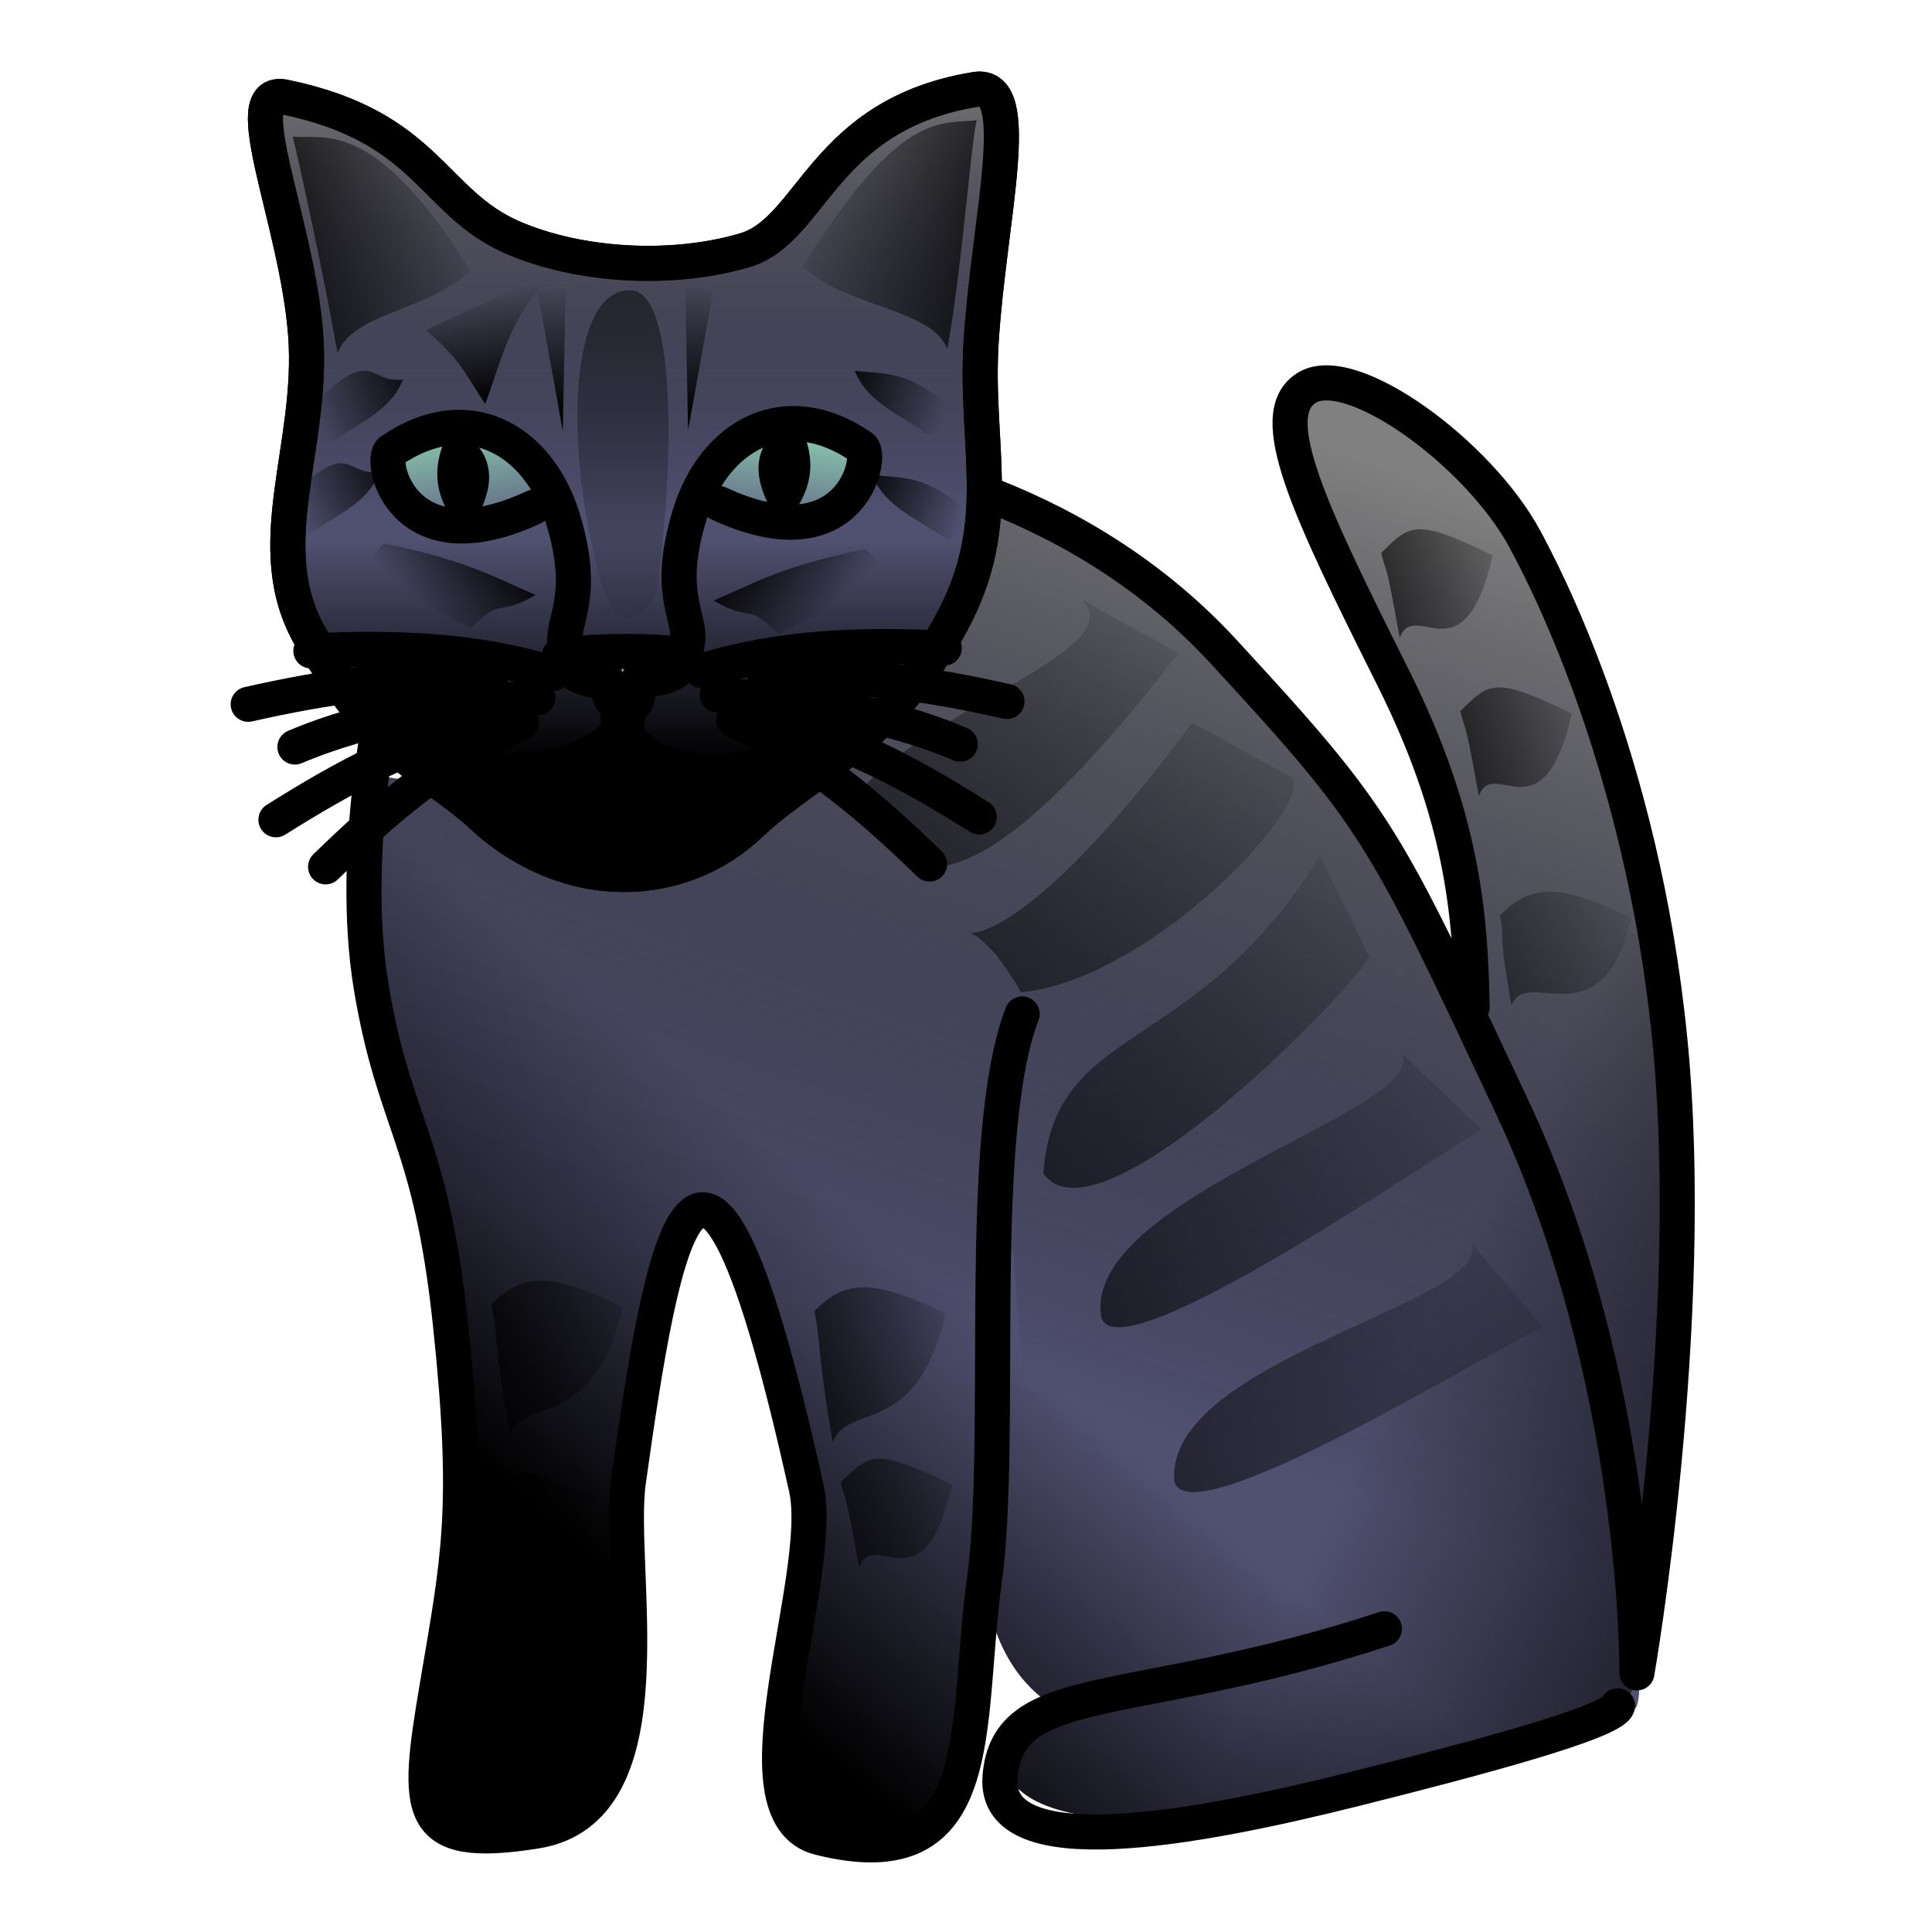
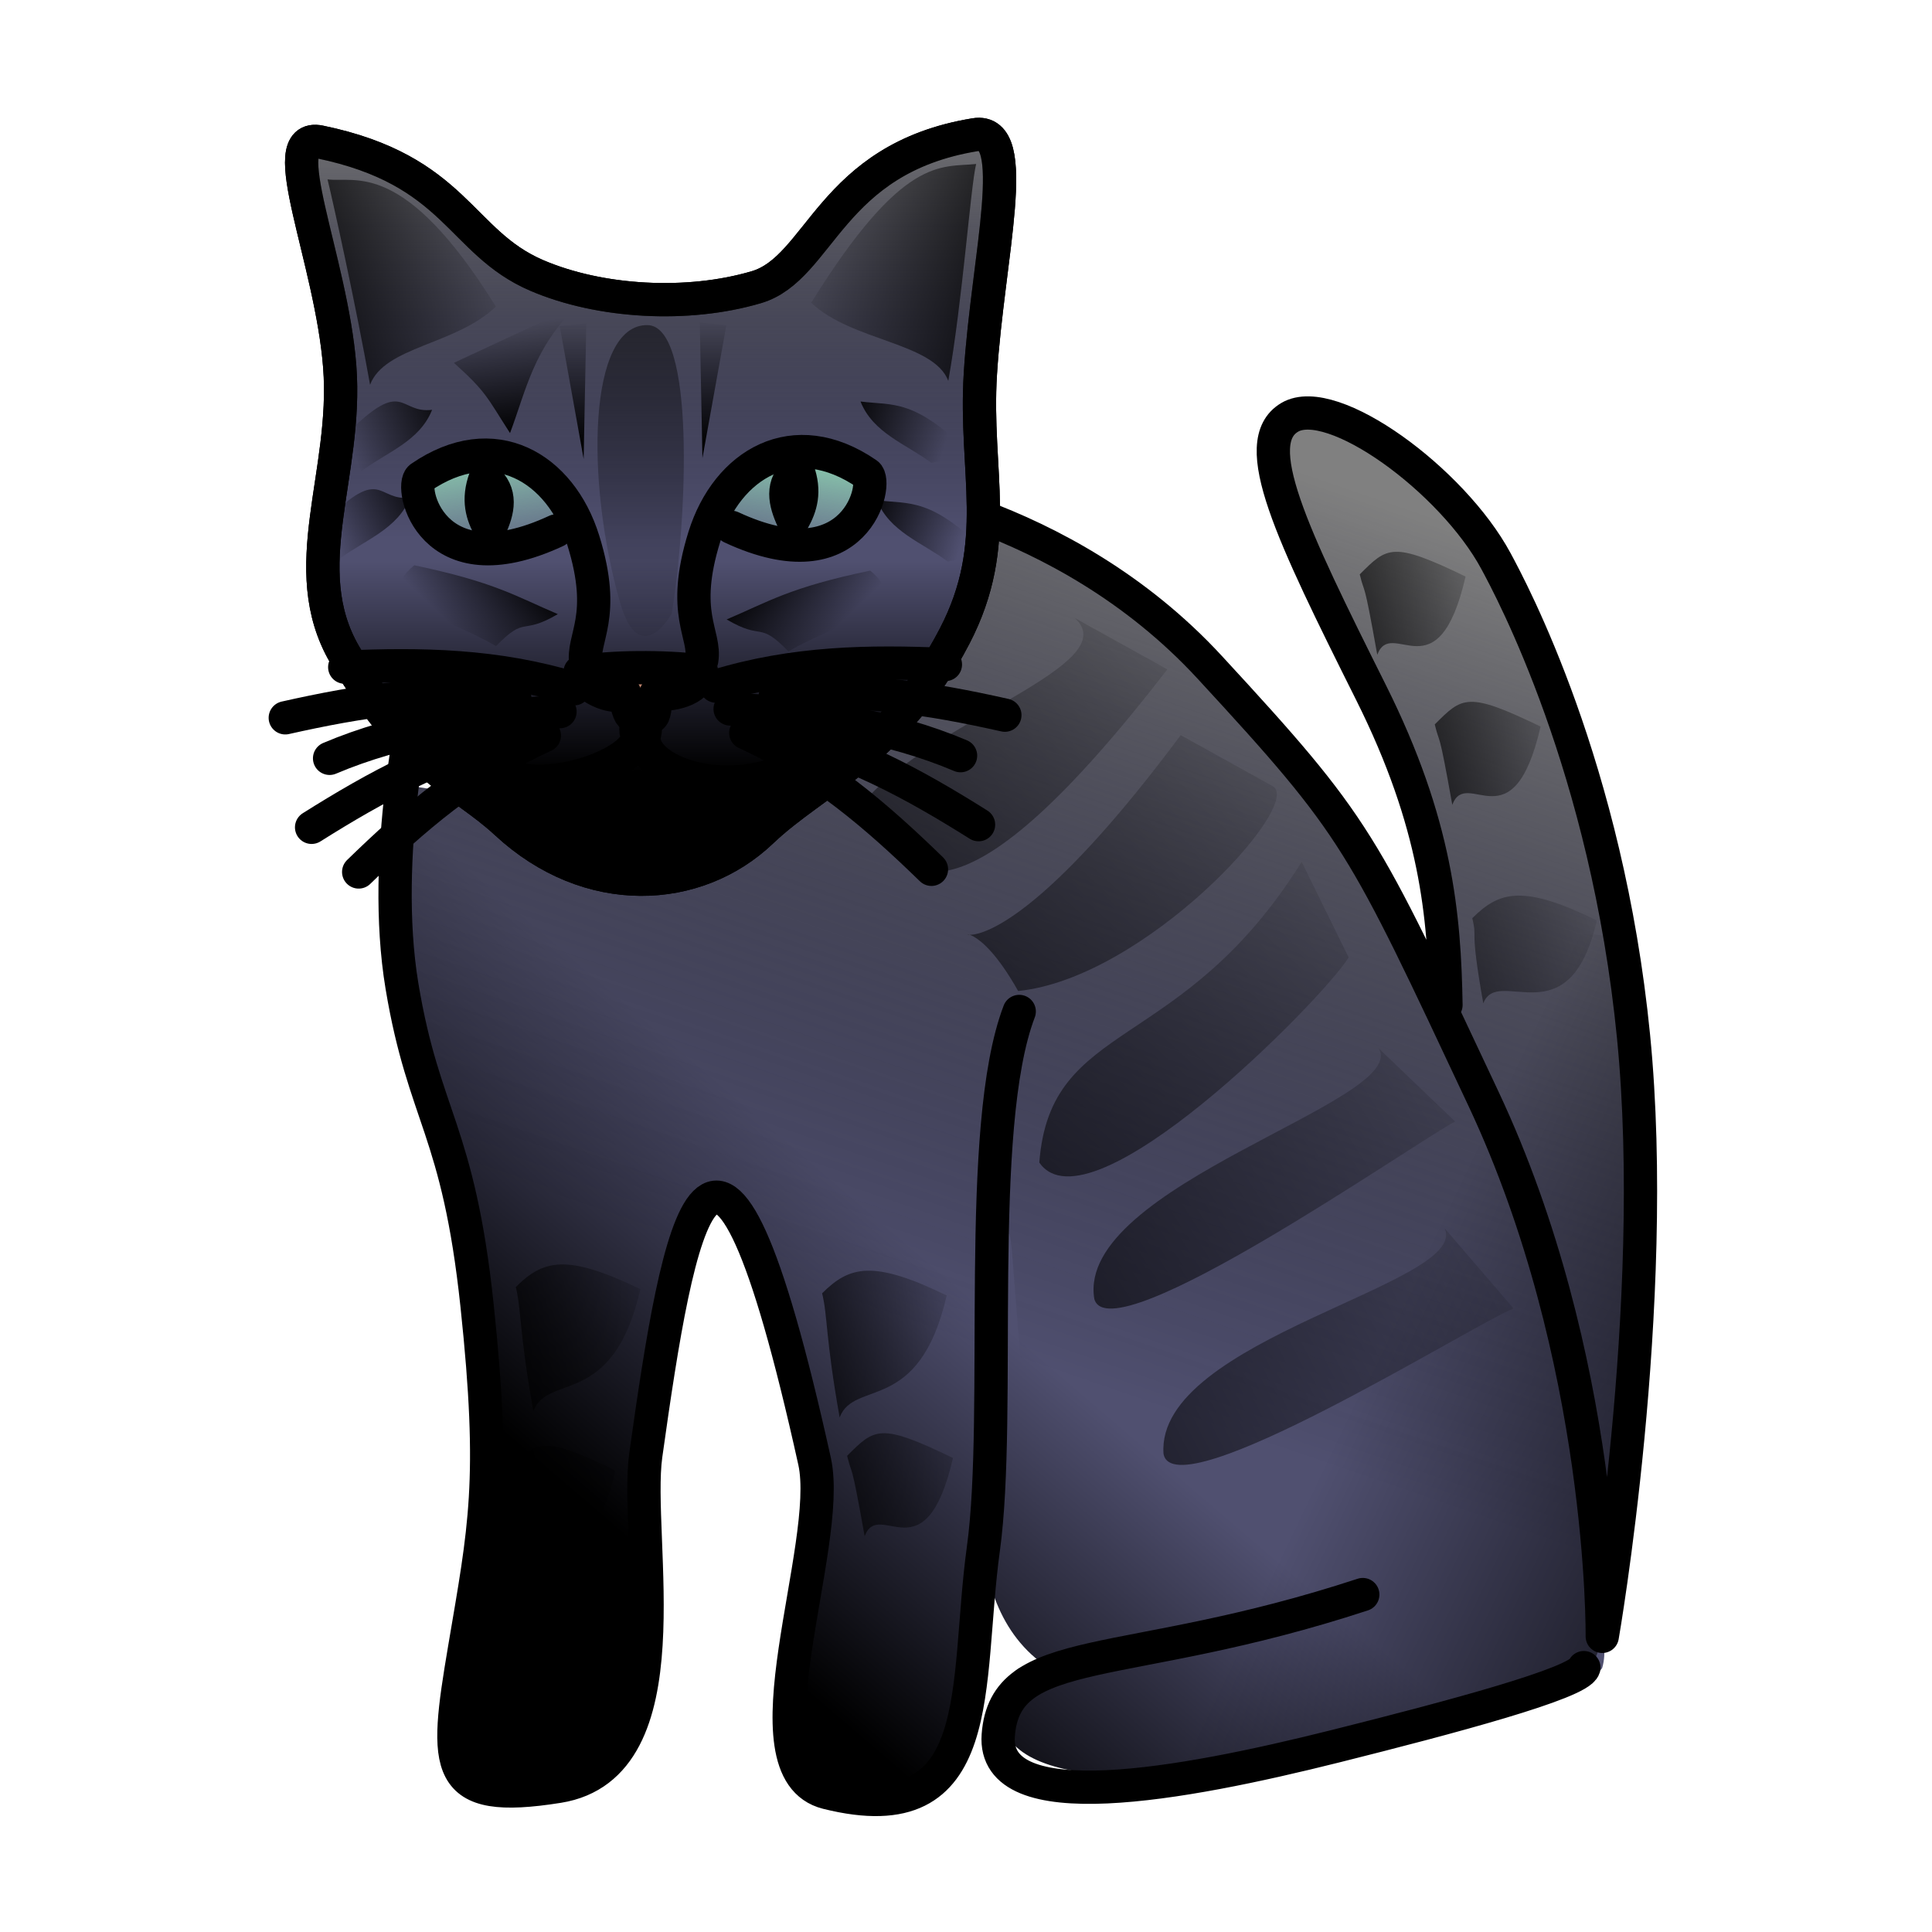
- <svg xmlns="http://www.w3.org/2000/svg" xmlns:xlink="http://www.w3.org/1999/xlink" overflow="hidden" viewBox="3 18 881 881" id="svg36220" version="1.0">
+ <svg xmlns="http://www.w3.org/2000/svg" xmlns:xlink="http://www.w3.org/1999/xlink" overflow="hidden" viewBox="-21 -6 929 929" id="svg36220" version="1.0">
  <defs id="defs36222">
    <linearGradient xlink:href="#linearGradient2507" id="linearGradient3296" gradientUnits="userSpaceOnUse" x1="472.81" y1="747.087" x2="472.81" y2="566.33" gradientTransform="matrix(0.559455,0,0,0.559455,27.3235,-53.02605)" />
    <linearGradient id="linearGradient3284">
      <stop style="stop-color:#808080;stop-opacity:1;" offset="0" id="stop3286" />
      <stop style="stop-color:#000000;stop-opacity:0;" offset="1" id="stop3288" />
    </linearGradient>
    <linearGradient xlink:href="#linearGradient3284" id="linearGradient3290" x1="466.629" y1="160.42" x2="466.629" y2="546.33" gradientUnits="userSpaceOnUse" gradientTransform="matrix(0.559455,0,0,0.559455,27.3235,-53.02605)" />
    <linearGradient xlink:href="#linearGradient3268" id="linearGradient3278" gradientUnits="userSpaceOnUse" x1="337.506" y1="472.642" x2="352.788" y2="578.182" gradientTransform="matrix(-0.559456,0,0,0.559456,549.4887,-52.09384)" />
    <linearGradient id="linearGradient3268">
      <stop style="stop-color:#8accae;stop-opacity:1;" offset="0" id="stop3270" />
      <stop style="stop-color:#9fc1cd;stop-opacity:0;" offset="1" id="stop3272" />
    </linearGradient>
    <linearGradient xlink:href="#linearGradient3268" id="linearGradient3274" x1="337.506" y1="472.642" x2="352.788" y2="578.182" gradientUnits="userSpaceOnUse" gradientTransform="matrix(0.559456,0,0,0.559456,27.32348,-53.02622)" />
    <linearGradient xlink:href="#linearGradient2305" id="linearGradient2313" x1="2087.14" y1="-485" x2="2033.252" y2="-862.516" gradientUnits="userSpaceOnUse" gradientTransform="matrix(0.135611,0,0,0.135611,-56.0192,268.0155)" />
    <linearGradient xlink:href="#linearGradient2305" id="linearGradient2311" x1="2394.735" y1="-485" x2="2394.735" y2="-938.333" gradientUnits="userSpaceOnUse" gradientTransform="matrix(0.135611,0,0,0.135611,-70.21801,275.0347)" />
    <linearGradient xlink:href="#linearGradient2305" id="linearGradient2317" gradientUnits="userSpaceOnUse" gradientTransform="matrix(1.323656e-2,-0.134963,0.134963,1.323656e-2,204.0726,567.4393)" x1="2470.081" y1="-364.988" x2="2309.711" y2="-733.761" />
    <linearGradient xlink:href="#linearGradient2305" id="linearGradient2323" gradientUnits="userSpaceOnUse" x1="2234.743" y1="-614.407" x2="1987.283" y2="-832.365" gradientTransform="matrix(5.436992e-3,-0.135501,0.135501,5.436992e-3,301.7144,571.9769)" />
    <linearGradient xlink:href="#linearGradient2305" id="linearGradient2333" gradientUnits="userSpaceOnUse" x1="3417.107" y1="711.97" x2="1424.29" y2="-1470.32" gradientTransform="matrix(-0.135611,0,0,0.135611,769.5485,490.5709)" />
    <linearGradient xlink:href="#linearGradient2305" id="linearGradient2335" gradientUnits="userSpaceOnUse" gradientTransform="matrix(-0.135611,0,0,0.135611,646.6309,274.6346)" x1="2394.735" y1="-485" x2="2394.735" y2="-938.333" />
    <linearGradient xlink:href="#linearGradient2305" id="linearGradient2337" gradientUnits="userSpaceOnUse" gradientTransform="matrix(-1.323656e-2,-0.134963,-0.134963,1.323656e-2,372.8463,568.7171)" x1="2437.968" y1="-388.633" x2="2293.654" y2="-745.584" />
    <linearGradient xlink:href="#linearGradient2305" id="linearGradient2339" gradientUnits="userSpaceOnUse" gradientTransform="matrix(-5.436992e-3,-0.135501,-0.135501,5.436992e-3,273.9263,574.5338)" x1="2234.743" y1="-614.407" x2="1987.283" y2="-832.365" />
    <linearGradient xlink:href="#linearGradient2305" id="linearGradient2363" gradientUnits="userSpaceOnUse" x1="1647.14" y1="-382.909" x2="2633.252" y2="-582.909" gradientTransform="matrix(0.122631,0,0,0.122631,-96.49093,199.2562)" />
    <linearGradient xlink:href="#linearGradient2305" id="linearGradient2367" gradientUnits="userSpaceOnUse" gradientTransform="matrix(-0.122631,0,0,0.122631,683.0004,197.3913)" x1="1647.14" y1="-382.909" x2="2633.252" y2="-582.909" />
    <linearGradient xlink:href="#linearGradient2305" id="linearGradient3256" gradientUnits="userSpaceOnUse" gradientTransform="matrix(0.133886,-2.155478e-2,-2.155478e-2,-0.133886,-43.03392,170.2316)" x1="2653.51" y1="1167.897" x2="2228.905" y2="-1469.516" />
    <linearGradient xlink:href="#linearGradient2305" id="linearGradient3260" gradientUnits="userSpaceOnUse" gradientTransform="matrix(-1.323656e-2,-0.134963,-0.134963,1.323656e-2,364.9345,521.246)" x1="2437.968" y1="-388.633" x2="2293.654" y2="-745.584" />
    <linearGradient id="linearGradient2305">
      <stop style="stop-color:#000000;stop-opacity:1;" offset="0" id="stop2307" />
      <stop style="stop-color:#000000;stop-opacity:0;" offset="1" id="stop2309" />
    </linearGradient>
    <linearGradient xlink:href="#linearGradient2305" id="linearGradient3264" gradientUnits="userSpaceOnUse" gradientTransform="matrix(1.323656e-2,-0.134963,0.134963,1.323656e-2,214.6218,525.2427)" x1="2470.081" y1="-364.988" x2="2309.711" y2="-733.761" />
    <linearGradient id="linearGradient2507">
      <stop style="stop-color:#000000;stop-opacity:1;" offset="0" id="stop2509" />
      <stop style="stop-color:#505070;stop-opacity:1;" offset="1" id="stop2511" />
    </linearGradient>
    <linearGradient xlink:href="#linearGradient2305" id="linearGradient6310" gradientUnits="userSpaceOnUse" gradientTransform="matrix(-0.135611,0,0,0.135611,820.4707,546.8879)" x1="3417.107" y1="711.97" x2="1424.29" y2="-1470.32" />
    <linearGradient xlink:href="#linearGradient2305" id="linearGradient6314" gradientUnits="userSpaceOnUse" gradientTransform="matrix(-0.135611,0,0,0.135611,858.931,613.6362)" x1="3417.107" y1="711.97" x2="1424.29" y2="-1470.32" />
    <linearGradient xlink:href="#linearGradient2305" id="linearGradient6318" gradientUnits="userSpaceOnUse" gradientTransform="matrix(-0.131149,-3.44993e-2,-3.44993e-2,0.131149,852.8161,751.1836)" x1="3417.107" y1="711.97" x2="1424.29" y2="-1470.32" />
    <linearGradient xlink:href="#linearGradient2305" id="linearGradient6322" gradientUnits="userSpaceOnUse" gradientTransform="matrix(-0.127182,-4.706129e-2,-4.706129e-2,0.127182,861.1326,866.569)" x1="3417.107" y1="711.97" x2="1424.29" y2="-1470.32" />
    <linearGradient xlink:href="#linearGradient2305" id="linearGradient6326" gradientUnits="userSpaceOnUse" gradientTransform="matrix(0.122631,0,0,0.122631,-17.98409,692.7969)" x1="1647.14" y1="-382.909" x2="2633.252" y2="-582.909" />
    <linearGradient xlink:href="#linearGradient2305" id="linearGradient6330" gradientUnits="userSpaceOnUse" gradientTransform="matrix(0.122631,0,0,0.122631,-20.99005,779.9697)" x1="1647.14" y1="-382.909" x2="2633.252" y2="-582.909" />
    <linearGradient xlink:href="#linearGradient2305" id="linearGradient6334" gradientUnits="userSpaceOnUse" gradientTransform="matrix(0.122631,0,0,0.122631,129.308,695.8028)" x1="1647.14" y1="-382.909" x2="2633.252" y2="-582.909" />
    <linearGradient xlink:href="#linearGradient2305" id="linearGradient6338" gradientUnits="userSpaceOnUse" gradientTransform="matrix(0.122631,0,0,0.122631,141.3319,773.9578)" x1="1647.14" y1="-382.909" x2="2633.252" y2="-582.909" />
    <linearGradient xlink:href="#linearGradient2305" id="linearGradient6342" gradientUnits="userSpaceOnUse" gradientTransform="matrix(0.122631,0,0,0.122631,441.928,515.4452)" x1="1290.379" y1="-26.147" x2="2633.252" y2="-582.909" />
    <linearGradient xlink:href="#linearGradient2305" id="linearGradient6346" gradientUnits="userSpaceOnUse" gradientTransform="matrix(0.122631,0,0,0.122631,423.8922,422.2604)" x1="1647.14" y1="-382.909" x2="2633.252" y2="-582.909" />
    <linearGradient xlink:href="#linearGradient2305" id="linearGradient6350" gradientUnits="userSpaceOnUse" gradientTransform="matrix(0.122631,0,0,0.122631,387.8207,350.1173)" x1="1647.14" y1="-382.909" x2="2633.252" y2="-582.909" />
    <linearGradient xlink:href="#linearGradient3284" id="linearGradient6369" gradientUnits="userSpaceOnUse" x1="539.627" y1="160.312" x2="387.865" y2="602.174" gradientTransform="matrix(0.961908,0,0,0.961908,3.965014,38.36902)" />
    <linearGradient xlink:href="#linearGradient2507" id="linearGradient6373" gradientUnits="userSpaceOnUse" x1="412.631" y1="830.207" x2="545.043" y2="675.333" gradientTransform="matrix(0.961908,0,0,0.961908,3.965014,38.36902)" />
    <linearGradient xlink:href="#linearGradient2305" id="linearGradient6389" gradientUnits="userSpaceOnUse" gradientTransform="matrix(-0.127182,-4.706129e-2,-4.706129e-2,0.127182,903.5076,934.7828)" x1="585.863" y1="-458.222" x2="2624.375" y2="-647.816" />
  </defs>
  <g id="layer1">
    <path style="fill:url(#linearGradient6373);fill-opacity:1;fill-rule:evenodd;stroke:none;stroke-width:16;stroke-linecap:round;stroke-linejoin:round;stroke-miterlimit:4;stroke-dasharray:none;stroke-opacity:1" d="M 450.35,232.254 C 370.364,378.224 209.517,384.453 166.287,369.025 C 166.287,369.025 161.778,405.096 172.299,468.221 C 182.82,531.347 199.352,536.607 208.37,621.526 C 217.388,706.444 212.128,728.989 202.358,786.853 C 192.589,844.718 191.744,861.863 247.448,852.985 C 309.451,843.102 283.904,733.837 289.531,693.669 C 305.149,582.182 322.865,480.562 370.692,696.675 C 379.667,737.229 334.722,845.495 376.704,855.99 C 454.859,875.529 442.835,804.138 451.853,738.758 C 460.871,673.378 433.411,754.637 477.013,791.355 C 506.135,815.878 463.914,770.6 460.612,815.938 C 457.663,856.426 547.205,853.297 620.983,834.819 C 674.913,821.313 747.189,803.386 749.443,795.871 C 751.698,788.356 749.443,780.841 749.443,780.841 C 749.443,780.841 777.249,621.526 764.473,492.269 C 751.698,363.013 705.609,277.312 698.342,263.816 C 679.766,229.318 632.497,192.463 607.712,192.575 C 604.422,192.59 601.523,193.27 599.145,194.679 C 578.855,206.703 599.897,250.289 638.223,326.941 C 669.802,390.099 673.543,434.404 671.198,474.684 C 634.158,394.216 626.559,384.715 566.259,319.337 C 494.867,241.933 383.788,231.547 389.313,227.127" id="path6371" />
    <path id="path6367" d="M 450.35,232.254 C 370.364,378.224 209.517,384.453 166.287,369.025 C 166.287,369.025 161.778,405.096 172.299,468.221 C 182.82,531.347 199.352,536.607 208.37,621.526 C 217.388,706.444 212.128,728.989 202.358,786.853 C 192.589,844.718 191.744,861.863 247.448,852.985 C 309.451,843.102 283.904,733.837 289.531,693.669 C 305.149,582.182 322.865,480.562 370.692,696.675 C 379.667,737.229 334.722,845.495 376.704,855.99 C 454.859,875.529 442.835,804.138 451.853,738.758 C 460.871,673.378 461.902,548.964 465.831,598.77 L 477.013,740.532 C 479.846,776.445 572.081,750.438 635.217,777.836 C 539.745,792.422 558.932,766.181 555.629,811.518 C 552.68,852.007 547.205,854.402 620.983,835.924 C 674.913,822.417 747.189,803.386 749.443,795.871 C 751.698,788.356 749.443,780.841 749.443,780.841 C 749.443,780.841 777.249,621.526 764.473,492.269 C 751.698,363.013 705.609,277.312 698.342,263.816 C 679.766,229.318 632.497,192.463 607.712,192.575 C 604.422,192.59 601.523,193.27 599.145,194.679 C 578.855,206.703 599.897,250.289 638.223,326.941 C 669.802,390.099 673.543,434.404 671.198,474.684 C 634.158,394.216 628.768,383.61 568.469,318.232 C 497.077,240.829 408.095,244.805 425.773,237.071" style="fill:url(#linearGradient6369);fill-opacity:1;fill-rule:evenodd;stroke:none;stroke-width:16;stroke-linecap:round;stroke-linejoin:round;stroke-miterlimit:4;stroke-dasharray:none;stroke-opacity:1" />
    <path style="fill:none;fill-opacity:0.75;fill-rule:evenodd;stroke:#000000;stroke-width:16;stroke-linecap:round;stroke-linejoin:round;stroke-miterlimit:4;stroke-dasharray:none;stroke-opacity:1" d="M 392.808,227.127 C 392.808,227.127 489.343,237.514 560.735,314.918 C 632.126,392.321 633.714,397.582 692.33,522.329 C 750.947,647.076 749.444,780.842 749.444,780.842 C 749.444,780.842 777.249,621.526 764.474,492.269 C 751.698,363.013 705.609,277.312 698.342,263.816 C 677.301,224.739 619.436,182.655 599.146,194.679 C 578.855,206.703 599.897,250.289 638.223,326.941 C 669.802,390.099 673.543,434.405 674.295,477.24" id="path5431" />
    <path style="fill:url(#linearGradient3296);fill-opacity:1;fill-rule:evenodd;stroke:#000000;stroke-width:16;stroke-linecap:round;stroke-linejoin:round;stroke-miterlimit:4;stroke-dasharray:none;stroke-opacity:1" d="M 237.062,126.434 C 199.951,110.499 198.396,75.809 132.757,62.256 C 110.077,57.573 138.378,118.603 142.359,170.281 C 146.34,221.967 120.52,267.198 144.749,308.8 C 176.946,364.086 200.625,369.496 222.421,389.722 C 262.119,426.561 313.871,423.657 345.197,393.814 C 371.698,368.567 408.93,355.947 438.063,299.825 C 461.373,254.92 447.413,221.254 450.428,173.466 C 453.945,117.721 470.693,55.038 447.812,58.79 C 377.831,70.267 373.644,122.946 342.691,132.096 C 309.714,141.846 267.573,139.535 237.062,126.434 z " id="path3294" />
    <path id="path3280" d="M 237.062,126.434 C 199.951,110.499 198.396,75.809 132.757,62.256 C 110.077,57.573 138.378,118.603 142.359,170.281 C 146.34,221.967 120.52,267.198 144.749,308.8 C 176.946,364.086 200.625,369.496 222.421,389.722 C 262.119,426.561 313.871,423.657 345.197,393.814 C 371.698,368.567 408.93,355.947 438.063,299.825 C 461.373,254.92 447.413,221.254 450.428,173.466 C 453.945,117.721 470.693,55.038 447.812,58.79 C 377.831,70.267 373.644,122.946 342.691,132.096 C 309.714,141.846 267.573,139.535 237.062,126.434 z " style="fill:url(#linearGradient3290);fill-opacity:1;fill-rule:evenodd;stroke:#000000;stroke-width:16;stroke-linecap:round;stroke-linejoin:round;stroke-miterlimit:4;stroke-dasharray:none;stroke-opacity:1" />
    <path style="fill:url(#linearGradient3278);fill-opacity:1;fill-rule:evenodd;stroke:none;stroke-width:16;stroke-linecap:round;stroke-linejoin:round;stroke-miterlimit:4;stroke-dasharray:none;stroke-opacity:1" d="M 324.147,246.996 C 335.013,212.109 365.19,201.547 395.567,224.559 C 403.137,230.293 385.048,278.726 324.147,246.996 z " id="path3276" />
    <path id="path3266" d="M 252.665,246.063 C 241.799,211.176 211.622,200.615 181.245,223.626 C 173.675,229.361 191.764,277.793 252.665,246.063 z " style="fill:url(#linearGradient3274);fill-opacity:1;fill-rule:evenodd;stroke:none;stroke-width:16;stroke-linecap:round;stroke-linejoin:round;stroke-miterlimit:4;stroke-dasharray:none;stroke-opacity:1" />
    <path id="path2267" d="M 257.943,317.121 C 259.546,324.216 273.685,330.75 279.42,327.531 C 282.16,344.687 284.944,336.851 287.732,336.409 C 290.202,336.017 294.039,345.831 294.346,327.605 C 300.607,328.625 314.807,326.278 315.795,317.062 L 316.247,316.61 C 298.046,314.327 272.527,314.582 257.943,317.121 z " style="fill:#c1856e;fill-opacity:1;fill-rule:evenodd;stroke:#000000;stroke-width:16;stroke-linecap:round;stroke-linejoin:round;stroke-miterlimit:4;stroke-dasharray:none;stroke-opacity:1" />
    <path style="fill:none;fill-opacity:0.75;fill-rule:evenodd;stroke:#000000;stroke-width:16;stroke-linecap:round;stroke-linejoin:round;stroke-miterlimit:4;stroke-dasharray:none;stroke-opacity:1" d="M 255.06,325.198 C 217.563,313.688 181.068,313.2 144.763,314.802" id="path2281" />
    <path id="path2283" d="M 226.581,330.01 C 187.645,325.269 151.632,331.204 116.174,339.162" style="fill:none;fill-opacity:0.75;fill-rule:evenodd;stroke:#000000;stroke-width:16;stroke-linecap:round;stroke-linejoin:round;stroke-miterlimit:4;stroke-dasharray:none;stroke-opacity:1" />
    <path style="fill:none;fill-opacity:0.75;fill-rule:evenodd;stroke:#000000;stroke-width:16;stroke-linecap:round;stroke-linejoin:round;stroke-miterlimit:4;stroke-dasharray:none;stroke-opacity:1" d="M 248.277,336.186 C 209.123,338.522 170.928,344.441 137.478,358.644" id="path2285" />
    <path id="path2289" d="M 353.399,365.77 C 319.9,377.915 285.387,362.075 288.944,347.053 C 291.209,337.489 283.013,340.097 285.131,347.047 C 288.854,359.261 242.794,378.032 218.774,365.482" style="fill:none;fill-opacity:0.75;fill-rule:evenodd;stroke:#000000;stroke-width:16;stroke-linecap:round;stroke-linejoin:round;stroke-miterlimit:4;stroke-dasharray:none;stroke-opacity:1" />
    <path style="fill:none;fill-opacity:0.75;fill-rule:evenodd;stroke:#000000;stroke-width:16;stroke-linecap:round;stroke-linejoin:round;stroke-miterlimit:4;stroke-dasharray:none;stroke-opacity:1" d="M 260.724,313.134 C 258.634,300.598 271.073,291.066 259.458,253.776 C 248.592,218.889 216.419,199.395 181.245,223.627 C 175.565,227.539 185.975,277.45 246.451,249.28" id="path2291" />
    <path style="fill:#000000;fill-opacity:1;fill-rule:evenodd;stroke:#000000;stroke-width:16;stroke-linecap:round;stroke-linejoin:round;stroke-miterlimit:4;stroke-dasharray:none;stroke-opacity:1" d="M 212.337,223.992 C 220.549,230.97 218.602,239.405 214.536,248.143 C 210.907,241.626 208.528,234.447 212.337,223.992 z " id="path2293" />
    <path style="fill:url(#linearGradient2313);fill-opacity:1;fill-rule:evenodd;stroke:none;stroke-width:16;stroke-linecap:round;stroke-linejoin:round;stroke-miterlimit:4;stroke-dasharray:none;stroke-opacity:1" d="M 197.249,168.457 C 212.893,182.496 213.017,184.831 224.243,202.244 C 231.985,181.752 235.461,161.26 256.789,140.768 L 197.249,168.457 z " id="path2299" />
    <path style="fill:url(#linearGradient2311);fill-opacity:1;fill-rule:evenodd;stroke:none;stroke-width:16;stroke-linecap:round;stroke-linejoin:round;stroke-miterlimit:4;stroke-dasharray:none;stroke-opacity:1" d="M 248.141,150.77 L 259.648,214.697 L 260.926,149.491 L 248.141,150.77 z " id="path2303" />
    <path id="path2315" d="M 142.16,262.764 C 154.278,253.694 170.231,248.458 176.22,233.259 C 160.077,235.253 162.945,217.253 135.615,244.399 L 142.16,262.764 z " style="fill:url(#linearGradient2317);fill-opacity:1;fill-rule:evenodd;stroke:none;stroke-width:16;stroke-linecap:round;stroke-linejoin:round;stroke-miterlimit:4;stroke-dasharray:none;stroke-opacity:1" />
    <path id="path2321" d="M 217.504,304.692 C 232.16,289.624 229.383,299.822 247.233,289.304 C 227.067,280.746 216.959,273.894 178.16,265.825 C 155.903,284.605 191.228,289.148 217.504,304.692 z " style="fill:url(#linearGradient2323);fill-opacity:1;fill-rule:evenodd;stroke:none;stroke-width:16;stroke-linecap:round;stroke-linejoin:round;stroke-miterlimit:4;stroke-dasharray:none;stroke-opacity:1" />
    <path id="path2325" d="M 540.328,315.863 C 443.523,441.123 411.53,425.54 394.292,379.828 C 427.906,339.661 520.477,313.671 495.818,291.18 L 540.328,315.863 z " style="fill:url(#linearGradient2333);fill-opacity:1;fill-rule:evenodd;stroke:none;stroke-width:16;stroke-linecap:round;stroke-linejoin:round;stroke-miterlimit:4;stroke-dasharray:none;stroke-opacity:1" />
    <path id="path2327" d="M 328.272,150.37 L 316.765,214.297 L 315.487,149.091 L 328.272,150.37 z " style="fill:url(#linearGradient2335);fill-opacity:1;fill-rule:evenodd;stroke:none;stroke-width:16;stroke-linecap:round;stroke-linejoin:round;stroke-miterlimit:4;stroke-dasharray:none;stroke-opacity:1" />
    <path style="fill:url(#linearGradient2337);fill-opacity:1;fill-rule:evenodd;stroke:none;stroke-width:16;stroke-linecap:round;stroke-linejoin:round;stroke-miterlimit:4;stroke-dasharray:none;stroke-opacity:1" d="M 434.759,264.043 C 422.641,254.972 406.688,249.737 400.699,234.538 C 416.841,236.532 426.631,232.996 453.961,260.143 L 434.759,264.043 z " id="path2329" />
    <path style="fill:url(#linearGradient2339);fill-opacity:1;fill-rule:evenodd;stroke:none;stroke-width:16;stroke-linecap:round;stroke-linejoin:round;stroke-miterlimit:4;stroke-dasharray:none;stroke-opacity:1" d="M 358.136,307.25 C 343.481,292.181 346.257,302.379 328.408,291.861 C 348.573,283.303 358.681,276.451 397.48,268.382 C 419.737,287.163 384.412,291.705 358.136,307.25 z " id="path2331" />
    <path style="fill:none;fill-opacity:0.75;fill-rule:evenodd;stroke:#000000;stroke-width:16;stroke-linecap:round;stroke-linejoin:round;stroke-miterlimit:4;stroke-dasharray:none;stroke-opacity:1" d="M 240.755,347.696 C 205.096,364.036 177.517,387.942 151.47,413.283" id="path2341" />
    <path style="fill:none;fill-opacity:0.75;fill-rule:evenodd;stroke:#000000;stroke-width:16;stroke-linecap:round;stroke-linejoin:round;stroke-miterlimit:4;stroke-dasharray:none;stroke-opacity:1" d="M 229.833,346.301 C 191.55,354.842 159.59,372.468 128.829,391.816" id="path2343" />
    <path id="path2345" d="M 323.299,323.92 C 360.796,312.409 397.291,311.921 433.596,313.523" style="fill:none;fill-opacity:0.75;fill-rule:evenodd;stroke:#000000;stroke-width:16;stroke-linecap:round;stroke-linejoin:round;stroke-miterlimit:4;stroke-dasharray:none;stroke-opacity:1" />
    <path style="fill:none;fill-opacity:0.75;fill-rule:evenodd;stroke:#000000;stroke-width:16;stroke-linecap:round;stroke-linejoin:round;stroke-miterlimit:4;stroke-dasharray:none;stroke-opacity:1" d="M 351.778,328.732 C 390.714,323.991 426.727,329.925 462.185,337.884" id="path2347" />
    <path id="path2349" d="M 330.082,334.908 C 369.236,337.244 407.431,343.163 440.881,357.366" style="fill:none;fill-opacity:0.75;fill-rule:evenodd;stroke:#000000;stroke-width:16;stroke-linecap:round;stroke-linejoin:round;stroke-miterlimit:4;stroke-dasharray:none;stroke-opacity:1" />
    <path id="path2351" d="M 337.604,346.417 C 373.263,362.758 400.842,386.664 426.889,412.004" style="fill:none;fill-opacity:0.75;fill-rule:evenodd;stroke:#000000;stroke-width:16;stroke-linecap:round;stroke-linejoin:round;stroke-miterlimit:4;stroke-dasharray:none;stroke-opacity:1" />
    <path id="path2353" d="M 348.526,345.023 C 386.808,353.564 418.769,371.189 449.53,390.537" style="fill:none;fill-opacity:0.75;fill-rule:evenodd;stroke:#000000;stroke-width:16;stroke-linecap:round;stroke-linejoin:round;stroke-miterlimit:4;stroke-dasharray:none;stroke-opacity:1" />
    <path id="path2361" d="M 136.495,80.255 C 139.196,91.316 150.065,140.384 156.946,179.022 C 163.947,160.491 198.157,159.946 217.443,141.415 C 173.202,70.229 149.754,82.026 136.495,80.255 z " style="fill:url(#linearGradient2363);fill-opacity:1;fill-rule:evenodd;stroke:none;stroke-width:16;stroke-linecap:round;stroke-linejoin:round;stroke-miterlimit:4;stroke-dasharray:none;stroke-opacity:1" />
    <path style="fill:url(#linearGradient2367);fill-opacity:1;fill-rule:evenodd;stroke:none;stroke-width:16;stroke-linecap:round;stroke-linejoin:round;stroke-miterlimit:4;stroke-dasharray:none;stroke-opacity:1" d="M 448.375,72.852 C 445.674,83.913 441.868,138.519 434.987,177.157 C 427.986,158.626 388.351,158.081 369.065,139.551 C 413.307,68.364 431.386,74.623 448.375,72.852 z " id="path2365" />
    <path id="path3250" d="M 316.435,311.416 C 318.525,298.879 306.086,289.348 317.7,252.058 C 328.566,217.171 360.739,197.676 395.914,221.909 C 401.593,225.821 391.184,275.732 330.707,247.561" style="fill:none;fill-opacity:0.75;fill-rule:evenodd;stroke:#000000;stroke-width:16;stroke-linecap:round;stroke-linejoin:round;stroke-miterlimit:4;stroke-dasharray:none;stroke-opacity:1" />
    <path id="path3252" d="M 362.583,220.036 C 354.371,227.014 356.319,235.449 360.384,244.187 C 364.014,237.67 366.392,230.491 362.583,220.036 z " style="fill:#000000;fill-opacity:1;fill-rule:evenodd;stroke:#000000;stroke-width:16;stroke-linecap:round;stroke-linejoin:round;stroke-miterlimit:4;stroke-dasharray:none;stroke-opacity:1" />
    <path style="fill:url(#linearGradient3256);fill-opacity:1;fill-rule:evenodd;stroke:none;stroke-width:16;stroke-linecap:round;stroke-linejoin:round;stroke-miterlimit:4;stroke-dasharray:none;stroke-opacity:1" d="M 277.043,283.342 C 260.526,225.18 261.63,149.911 290.364,150.331 C 313.411,150.68 309.5,242.843 301.99,289.099 C 301.99,289.099 286.536,316.773 277.043,283.342 z " id="path3254" />
    <path id="path3258" d="M 426.847,216.571 C 414.729,207.501 398.776,202.265 392.787,187.067 C 408.93,189.06 418.719,185.525 446.05,212.672 L 426.847,216.571 z " style="fill:url(#linearGradient3260);fill-opacity:1;fill-rule:evenodd;stroke:none;stroke-width:16;stroke-linecap:round;stroke-linejoin:round;stroke-miterlimit:4;stroke-dasharray:none;stroke-opacity:1" />
    <path style="fill:url(#linearGradient3264);fill-opacity:1;fill-rule:evenodd;stroke:none;stroke-width:16;stroke-linecap:round;stroke-linejoin:round;stroke-miterlimit:4;stroke-dasharray:none;stroke-opacity:1" d="M 152.709,220.567 C 164.828,211.497 180.78,206.261 186.77,191.063 C 170.627,193.057 173.494,175.056 146.164,202.203 L 152.709,220.567 z " id="path3262" />
    <path style="fill:none;fill-opacity:0.75;fill-rule:evenodd;stroke:#000000;stroke-width:16;stroke-linecap:round;stroke-linejoin:round;stroke-miterlimit:4;stroke-dasharray:none;stroke-opacity:1" d="M 179.545,329.25 C 179.545,329.25 161.778,405.096 172.299,468.222 C 182.82,531.347 199.353,536.607 208.37,621.526 C 217.388,706.444 212.128,728.989 202.359,786.854 C 192.589,844.718 191.744,861.863 247.448,852.985 C 309.451,843.103 283.904,733.838 289.531,693.669 C 305.149,582.182 322.865,480.562 370.692,696.675 C 379.668,737.23 334.722,845.495 376.704,855.991 C 454.859,875.53 442.836,804.138 451.853,738.758 C 460.871,673.379 447.613,536.591 469.093,480.364 M 740.605,795.872 C 738.363,803.346 675.6,820.026 621.863,833.494 C 621.57,833.568 621.276,833.641 620.984,833.715 C 547.205,852.193 456.054,868.927 459.004,828.438 C 462.306,783.101 519.185,798.546 634.291,760.747" id="path6306" />
    <path style="fill:url(#linearGradient6310);fill-opacity:1;fill-rule:evenodd;stroke:none;stroke-width:16;stroke-linecap:round;stroke-linejoin:round;stroke-miterlimit:4;stroke-dasharray:none;stroke-opacity:1" d="M 591.25,372.18 C 605.411,381.634 529.198,464.43 468.565,470.525 C 429.143,400.291 426.496,509.047 546.74,347.497 L 591.25,372.18 z " id="path6308" />
    <path id="path6312" d="M 627.501,454.397 C 614.537,475.135 502.85,587.963 478.756,553.001 C 484.013,483.613 547.017,501.28 604.908,408.412 L 627.501,454.397 z " style="fill:url(#linearGradient6314);fill-opacity:1;fill-rule:evenodd;stroke:none;stroke-width:16;stroke-linecap:round;stroke-linejoin:round;stroke-miterlimit:4;stroke-dasharray:none;stroke-opacity:1" />
    <path style="fill:url(#linearGradient6318);fill-opacity:1;fill-rule:evenodd;stroke:none;stroke-width:16;stroke-linecap:round;stroke-linejoin:round;stroke-miterlimit:4;stroke-dasharray:none;stroke-opacity:1" d="M 678.708,533.285 C 660.007,542.883 512.686,646.066 505.199,618.587 C 496.037,563.905 657.354,523.334 641.941,498.091 L 678.708,533.285 z " id="path6316" />
    <path id="path6320" d="M 706.787,623.172 C 687.243,630.91 543.258,721.077 538.472,693.002 C 534.659,637.689 686.499,611.196 673.608,584.576 L 706.787,623.172 z " style="fill:url(#linearGradient6322);fill-opacity:1;fill-rule:evenodd;stroke:none;stroke-width:16;stroke-linecap:round;stroke-linejoin:round;stroke-miterlimit:4;stroke-dasharray:none;stroke-opacity:1" />
    <path style="fill:url(#linearGradient6326);fill-opacity:1;fill-rule:evenodd;stroke:none;stroke-width:16;stroke-linecap:round;stroke-linejoin:round;stroke-miterlimit:4;stroke-dasharray:none;stroke-opacity:1" d="M 227.026,612.873 C 229.727,623.934 228.572,633.925 235.453,672.563 C 242.454,654.032 273.658,671.523 286.932,613.914 C 251.708,596.835 240.285,599.614 227.026,612.873 z " id="path6324" />
    <path id="path6328" d="M 224.02,700.046 C 226.721,711.107 225.566,700.056 232.447,738.694 C 239.448,720.163 261.634,758.696 274.909,701.087 C 239.685,684.008 237.279,686.787 224.02,700.046 z " style="fill:url(#linearGradient6330);fill-opacity:1;fill-rule:evenodd;stroke:none;stroke-width:16;stroke-linecap:round;stroke-linejoin:round;stroke-miterlimit:4;stroke-dasharray:none;stroke-opacity:1" />
    <path id="path6332" d="M 374.318,615.879 C 377.019,626.94 375.864,636.931 382.745,675.569 C 389.746,657.038 420.95,674.529 434.225,616.92 C 399.001,599.841 387.577,602.62 374.318,615.879 z " style="fill:url(#linearGradient6334);fill-opacity:1;fill-rule:evenodd;stroke:none;stroke-width:16;stroke-linecap:round;stroke-linejoin:round;stroke-miterlimit:4;stroke-dasharray:none;stroke-opacity:1" />
    <path style="fill:url(#linearGradient6338);fill-opacity:1;fill-rule:evenodd;stroke:none;stroke-width:16;stroke-linecap:round;stroke-linejoin:round;stroke-miterlimit:4;stroke-dasharray:none;stroke-opacity:1" d="M 386.342,694.034 C 389.043,705.095 387.888,694.044 394.768,732.682 C 401.769,714.151 423.956,752.684 437.231,695.075 C 402.007,677.996 399.601,680.775 386.342,694.034 z " id="path6336" />
    <path style="fill:url(#linearGradient6342);fill-opacity:1;fill-rule:evenodd;stroke:none;stroke-width:16;stroke-linecap:round;stroke-linejoin:round;stroke-miterlimit:4;stroke-dasharray:none;stroke-opacity:1" d="M 686.938,435.521 C 689.639,446.582 685.359,437.823 692.24,476.461 C 699.241,457.93 733.57,494.171 746.845,436.563 C 711.621,419.483 700.197,422.263 686.938,435.521 z " id="path6340" />
    <path id="path6344" d="M 668.902,342.337 C 671.603,353.397 670.448,342.347 677.329,380.985 C 684.33,362.454 706.516,400.986 719.791,343.378 C 684.567,326.299 682.161,329.078 668.902,342.337 z " style="fill:url(#linearGradient6346);fill-opacity:1;fill-rule:evenodd;stroke:none;stroke-width:16;stroke-linecap:round;stroke-linejoin:round;stroke-miterlimit:4;stroke-dasharray:none;stroke-opacity:1" />
    <path style="fill:url(#linearGradient6350);fill-opacity:1;fill-rule:evenodd;stroke:none;stroke-width:16;stroke-linecap:round;stroke-linejoin:round;stroke-miterlimit:4;stroke-dasharray:none;stroke-opacity:1" d="M 632.831,270.194 C 635.531,281.254 634.376,270.204 641.257,308.841 C 648.258,290.311 670.445,328.843 683.719,271.235 C 648.495,254.156 646.09,256.935 632.831,270.194 z " id="path6348" />
    <path style="fill:url(#linearGradient6389);fill-opacity:1;fill-rule:evenodd;stroke:none;stroke-width:16;stroke-linecap:round;stroke-linejoin:round;stroke-miterlimit:4;stroke-dasharray:none;stroke-opacity:1" d="M 763.492,445.897 C 782.521,448.125 761.686,821.802 738.771,796.316 C 644.332,822.253 466.688,868.204 485.047,838.459 C 577.342,736.772 594.48,410.933 763.492,445.897 z " id="path6387" />
  </g>
</svg>
